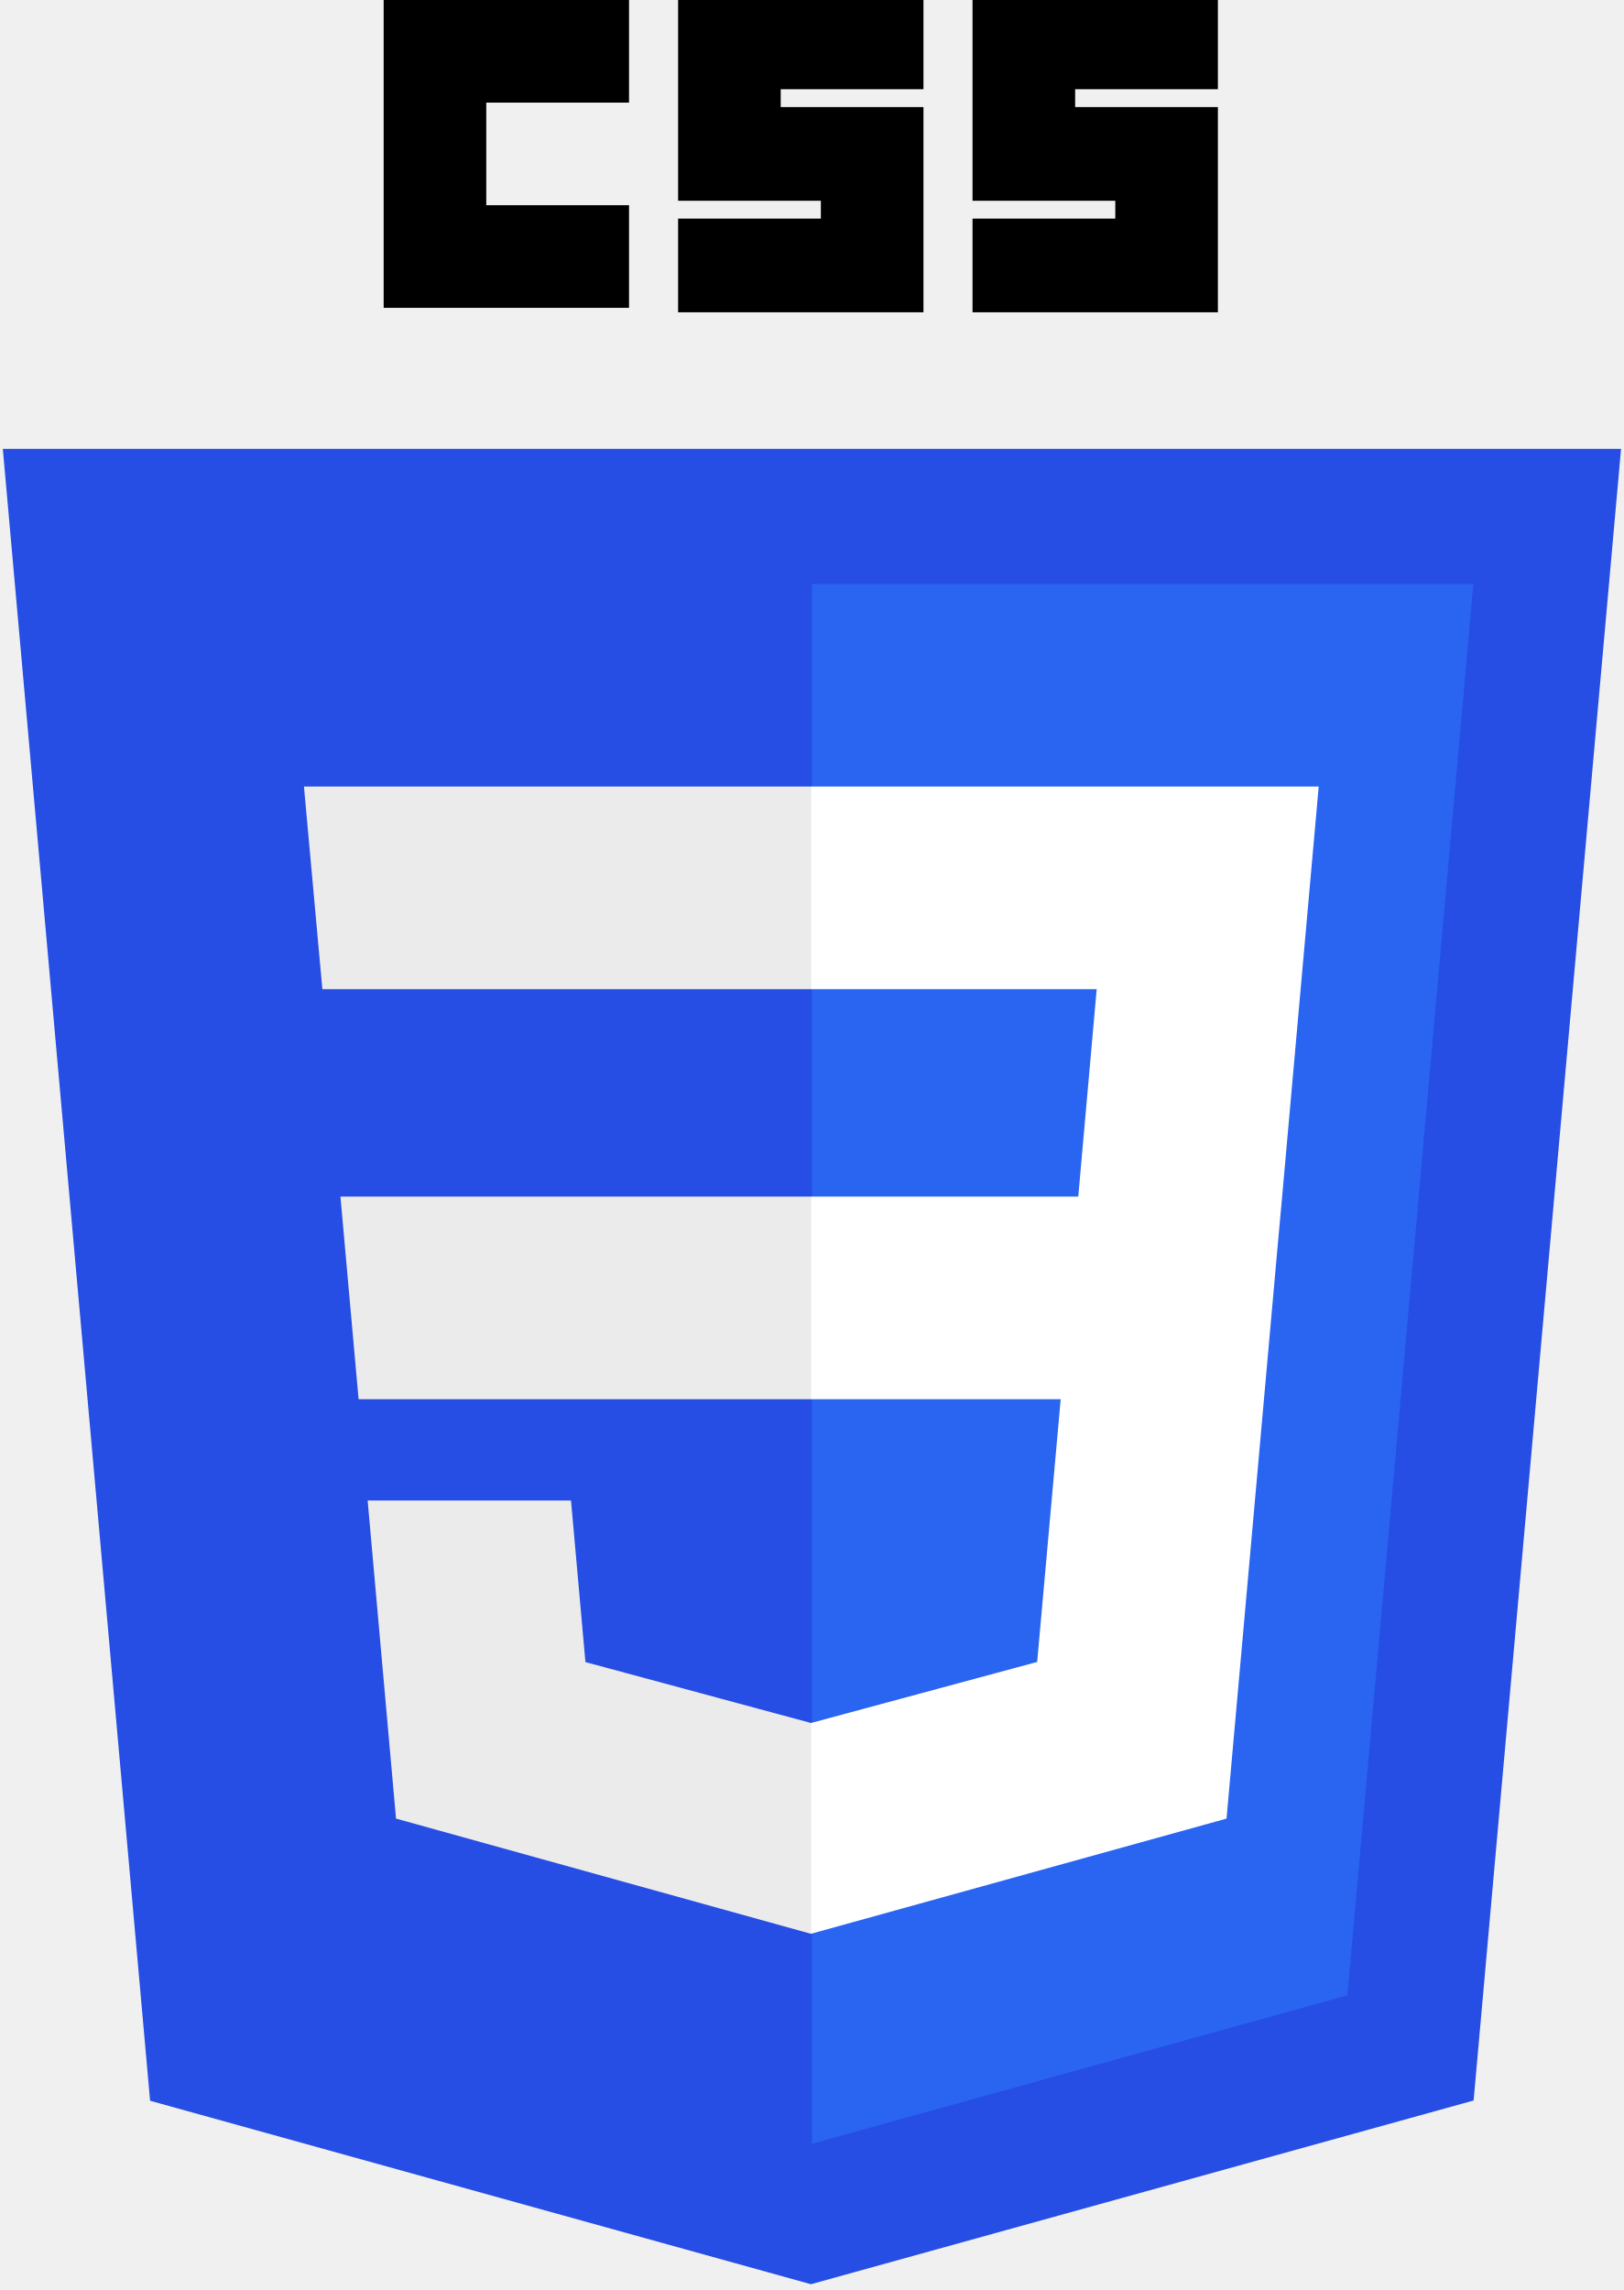
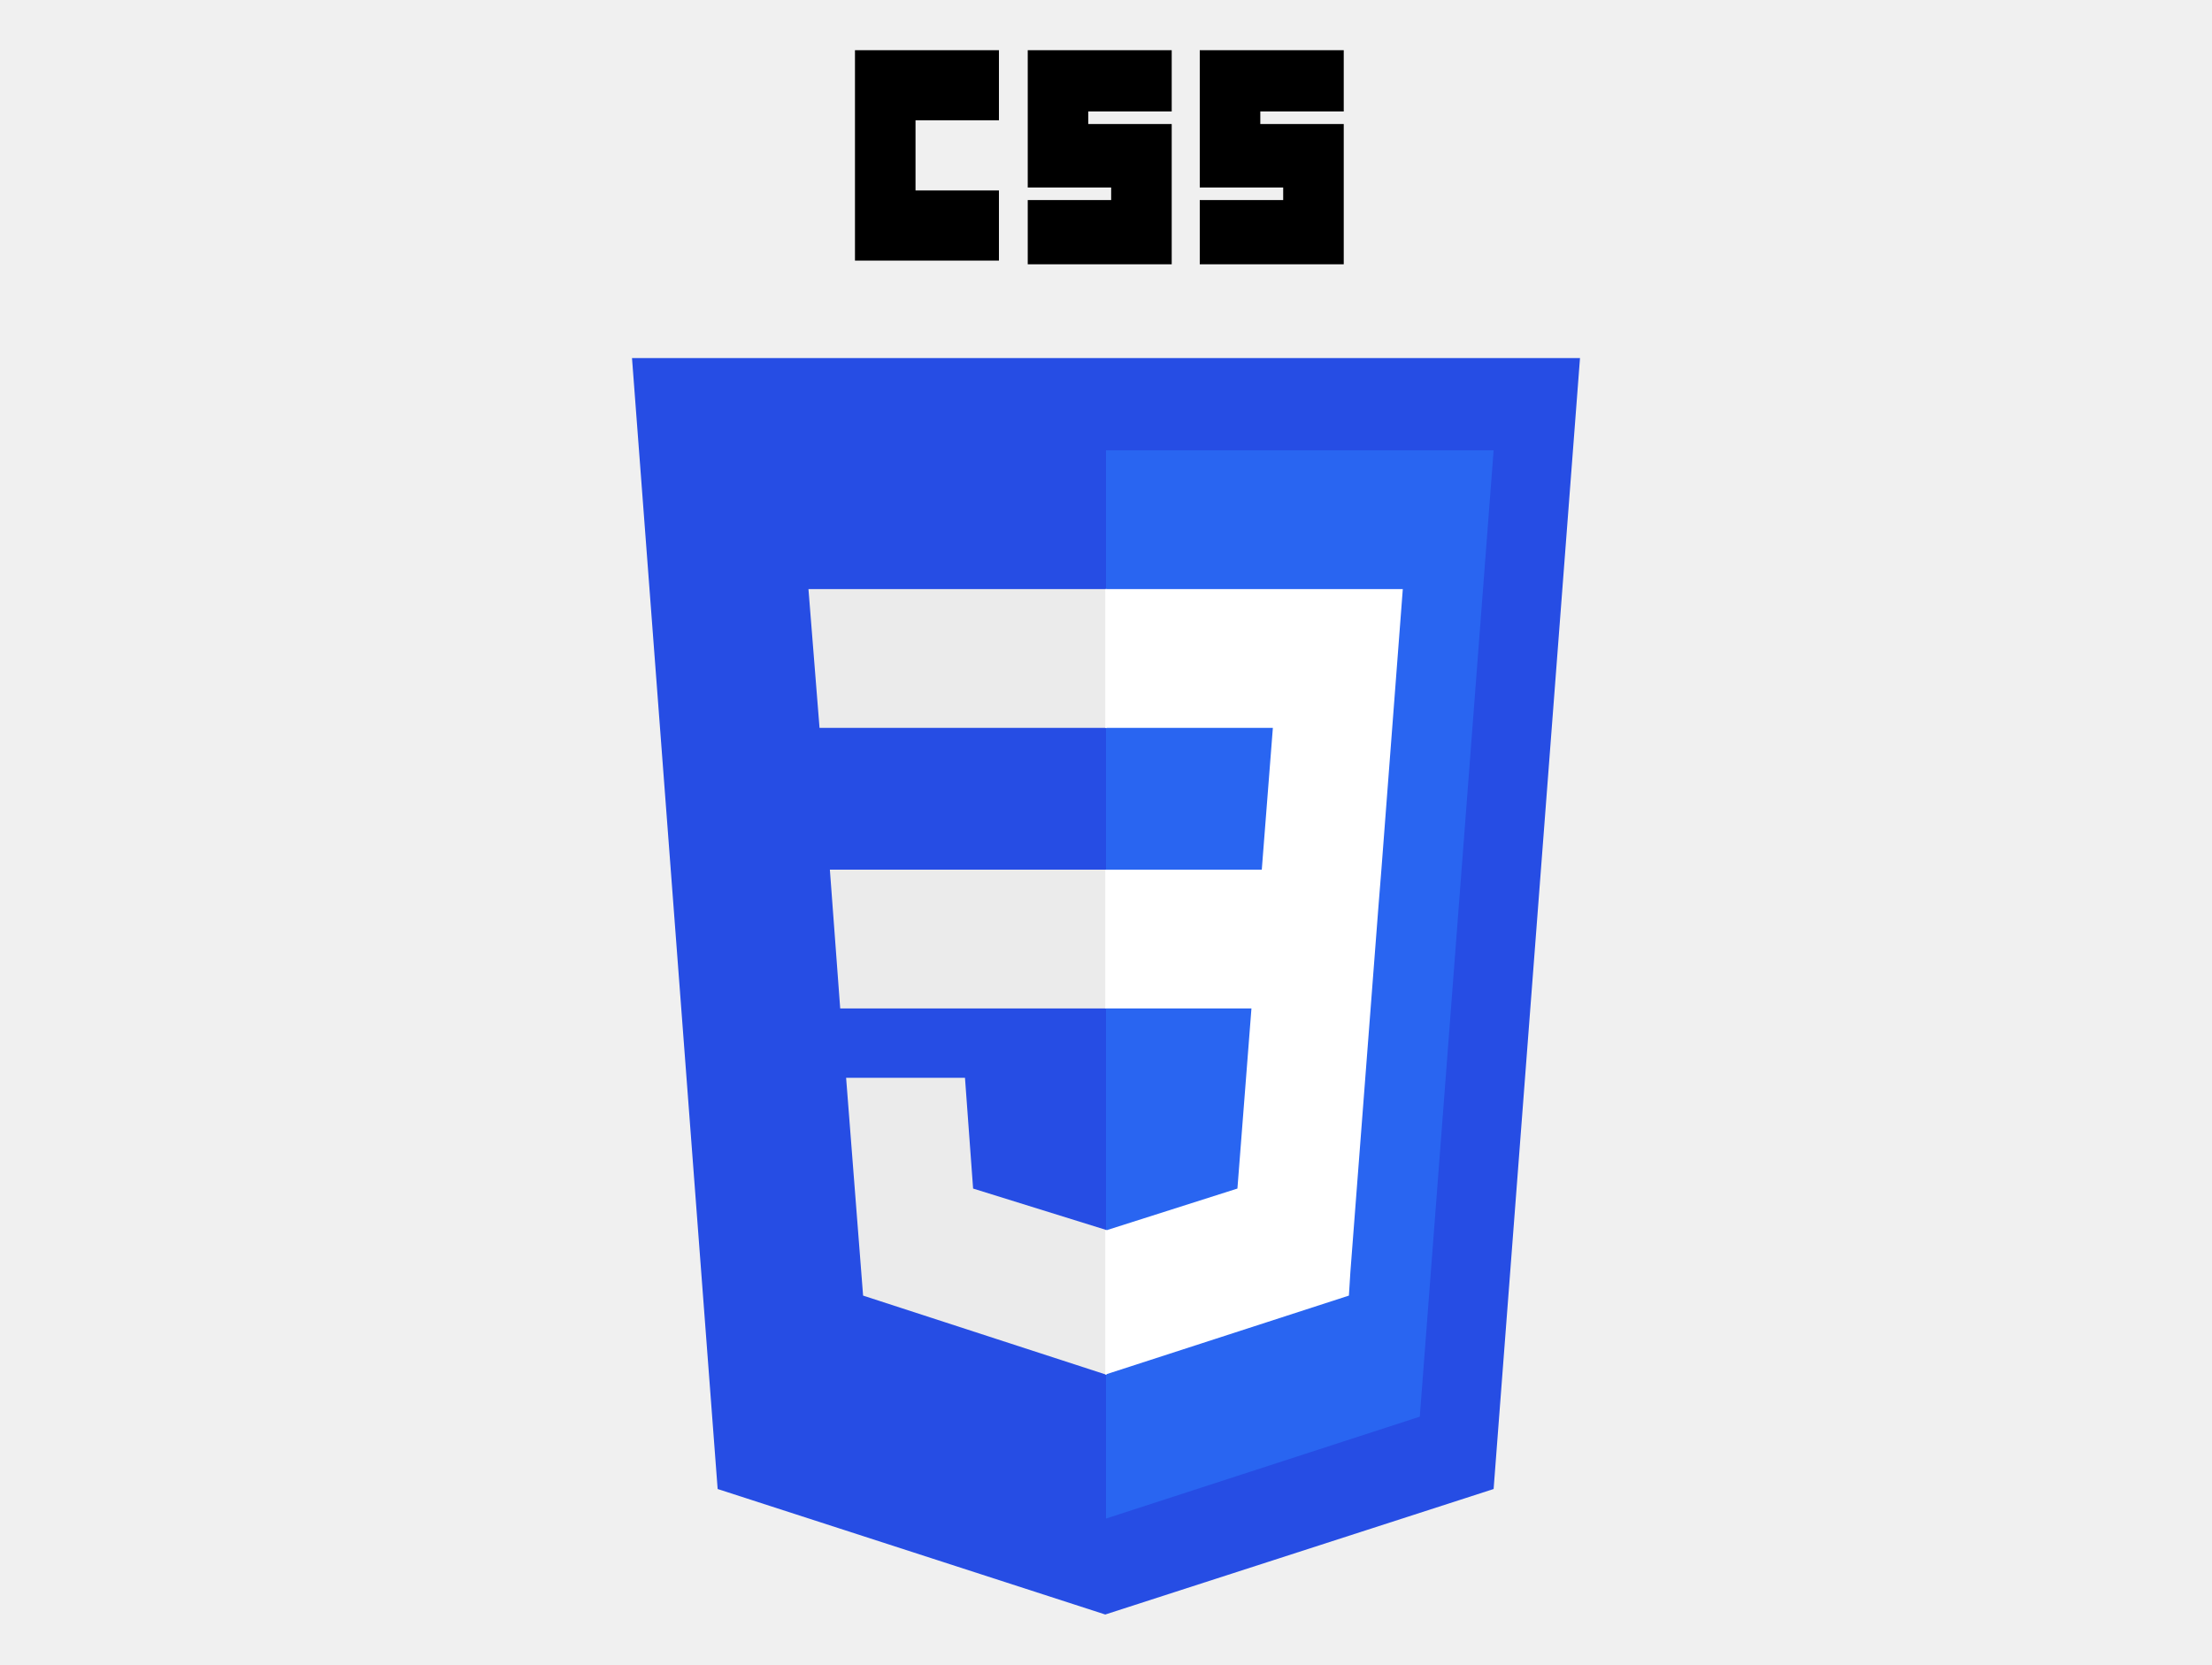
- <svg xmlns="http://www.w3.org/2000/svg" width="256px" height="361px" viewBox="0 0 256 361" version="1.1" preserveAspectRatio="xMidYMid">
+ <svg xmlns="http://www.w3.org/2000/svg" version="1.1" id="Layer_1" x="0px" y="0px" viewBox="0 0 299.6 225.5" style="enable-background:new 0 0 299.6 225.5;" xml:space="preserve">
+   <style type="text/css">
+ 	.st0{fill:#264DE4;}
+ 	.st1{fill:#2965F1;}
+ 	.st2{fill:#EBEBEB;}
+ 	.st3{fill:#FFFFFF;}
+ </style>
  <g>
-     <path d="M127.844,360.088 L23.662,331.166 L0.445,70.766 L255.555,70.766 L232.314,331.125 L127.844,360.088 L127.844,360.088 Z" fill="#264DE4" />
-     <path d="M212.417,314.547 L232.278,92.057 L128,92.057 L128,337.95 L212.417,314.547 L212.417,314.547 Z" fill="#2965F1" />
-     <path d="M53.669,188.636 L56.531,220.573 L128,220.573 L128,188.636 L53.669,188.636 L53.669,188.636 Z" fill="#EBEBEB" />
-     <path d="M47.917,123.995 L50.82,155.932 L128,155.932 L128,123.995 L47.917,123.995 L47.917,123.995 Z" fill="#EBEBEB" />
-     <path d="M128,271.58 L127.86,271.617 L92.292,262.013 L90.018,236.542 L57.958,236.542 L62.432,286.688 L127.853,304.849 L128,304.808 L128,271.58 L128,271.58 Z" fill="#EBEBEB" />
-     <path d="M60.484,0 L99.165,0 L99.165,16.176 L76.659,16.176 L76.659,32.352 L99.165,32.352 L99.165,48.527 L60.484,48.527 L60.484,0 L60.484,0 Z" fill="#000000" />
-     <path d="M106.901,0 L145.582,0 L145.582,14.066 L123.077,14.066 L123.077,16.879 L145.582,16.879 L145.582,49.231 L106.901,49.231 L106.901,34.462 L129.407,34.462 L129.407,31.648 L106.901,31.648 L106.901,0 L106.901,0 Z" fill="#000000" />
-     <path d="M153.319,0 L192,0 L192,14.066 L169.495,14.066 L169.495,16.879 L192,16.879 L192,49.231 L153.319,49.231 L153.319,34.462 L175.824,34.462 L175.824,31.648 L153.319,31.648 L153.319,0 L153.319,0 Z" fill="#000000" />
-     <path d="M202.127,188.636 L207.892,123.995 L127.89,123.995 L127.89,155.932 L172.892,155.932 L169.986,188.636 L127.89,188.636 L127.89,220.573 L167.217,220.573 L163.509,261.993 L127.89,271.607 L127.89,304.833 L193.362,286.688 L193.843,281.292 L201.348,197.212 L202.127,188.636 L202.127,188.636 Z" fill="#FFFFFF" />
+     <path class="st0" d="M149.7,218.7l-52.5-17L85.6,48.5H214l-11.7,153.2L149.7,218.7L149.7,218.7z" />
+     <path class="st1" d="M192.3,191.9l10-130.9h-52.5v144.7L192.3,191.9L192.3,191.9z" />
+     <path class="st2" d="M112.4,117.8l1.4,18.8h36v-18.8H112.4L112.4,117.8z" />
+     <path class="st2" d="M109.5,79.8l1.5,18.8h38.9V79.8H109.5L109.5,79.8z" />
+     <path class="st2" d="M149.8,166.6L149.8,166.6l-18-5.6l-1.1-15h-16.1l2.3,29.5l32.9,10.7l0.1,0V166.6L149.8,166.6z" />
+     <path d="M115.8,6.8h19.5v9.5h-11.3v9.5h11.3v9.5h-19.5V6.8L115.8,6.8z" />
+     <path d="M139.2,6.8h19.5v8.3h-11.3v1.7h11.3v19h-19.5v-8.7h11.3v-1.7h-11.3V6.8L139.2,6.8z" />
+     <path d="M162.5,6.8H182v8.3h-11.3v1.7H182v19h-19.5v-8.7h11.3v-1.7h-11.3V6.8L162.5,6.8z" />
+     <path class="st3" d="M187.1,117.8l2.9-38h-40.3v18.8h22.7l-1.5,19.2h-21.2v18.8h19.8l-1.9,24.4l-17.9,5.7v19.5l33-10.7l0.2-3.2   l3.8-49.5L187.1,117.8L187.1,117.8z" />
  </g>
</svg>
